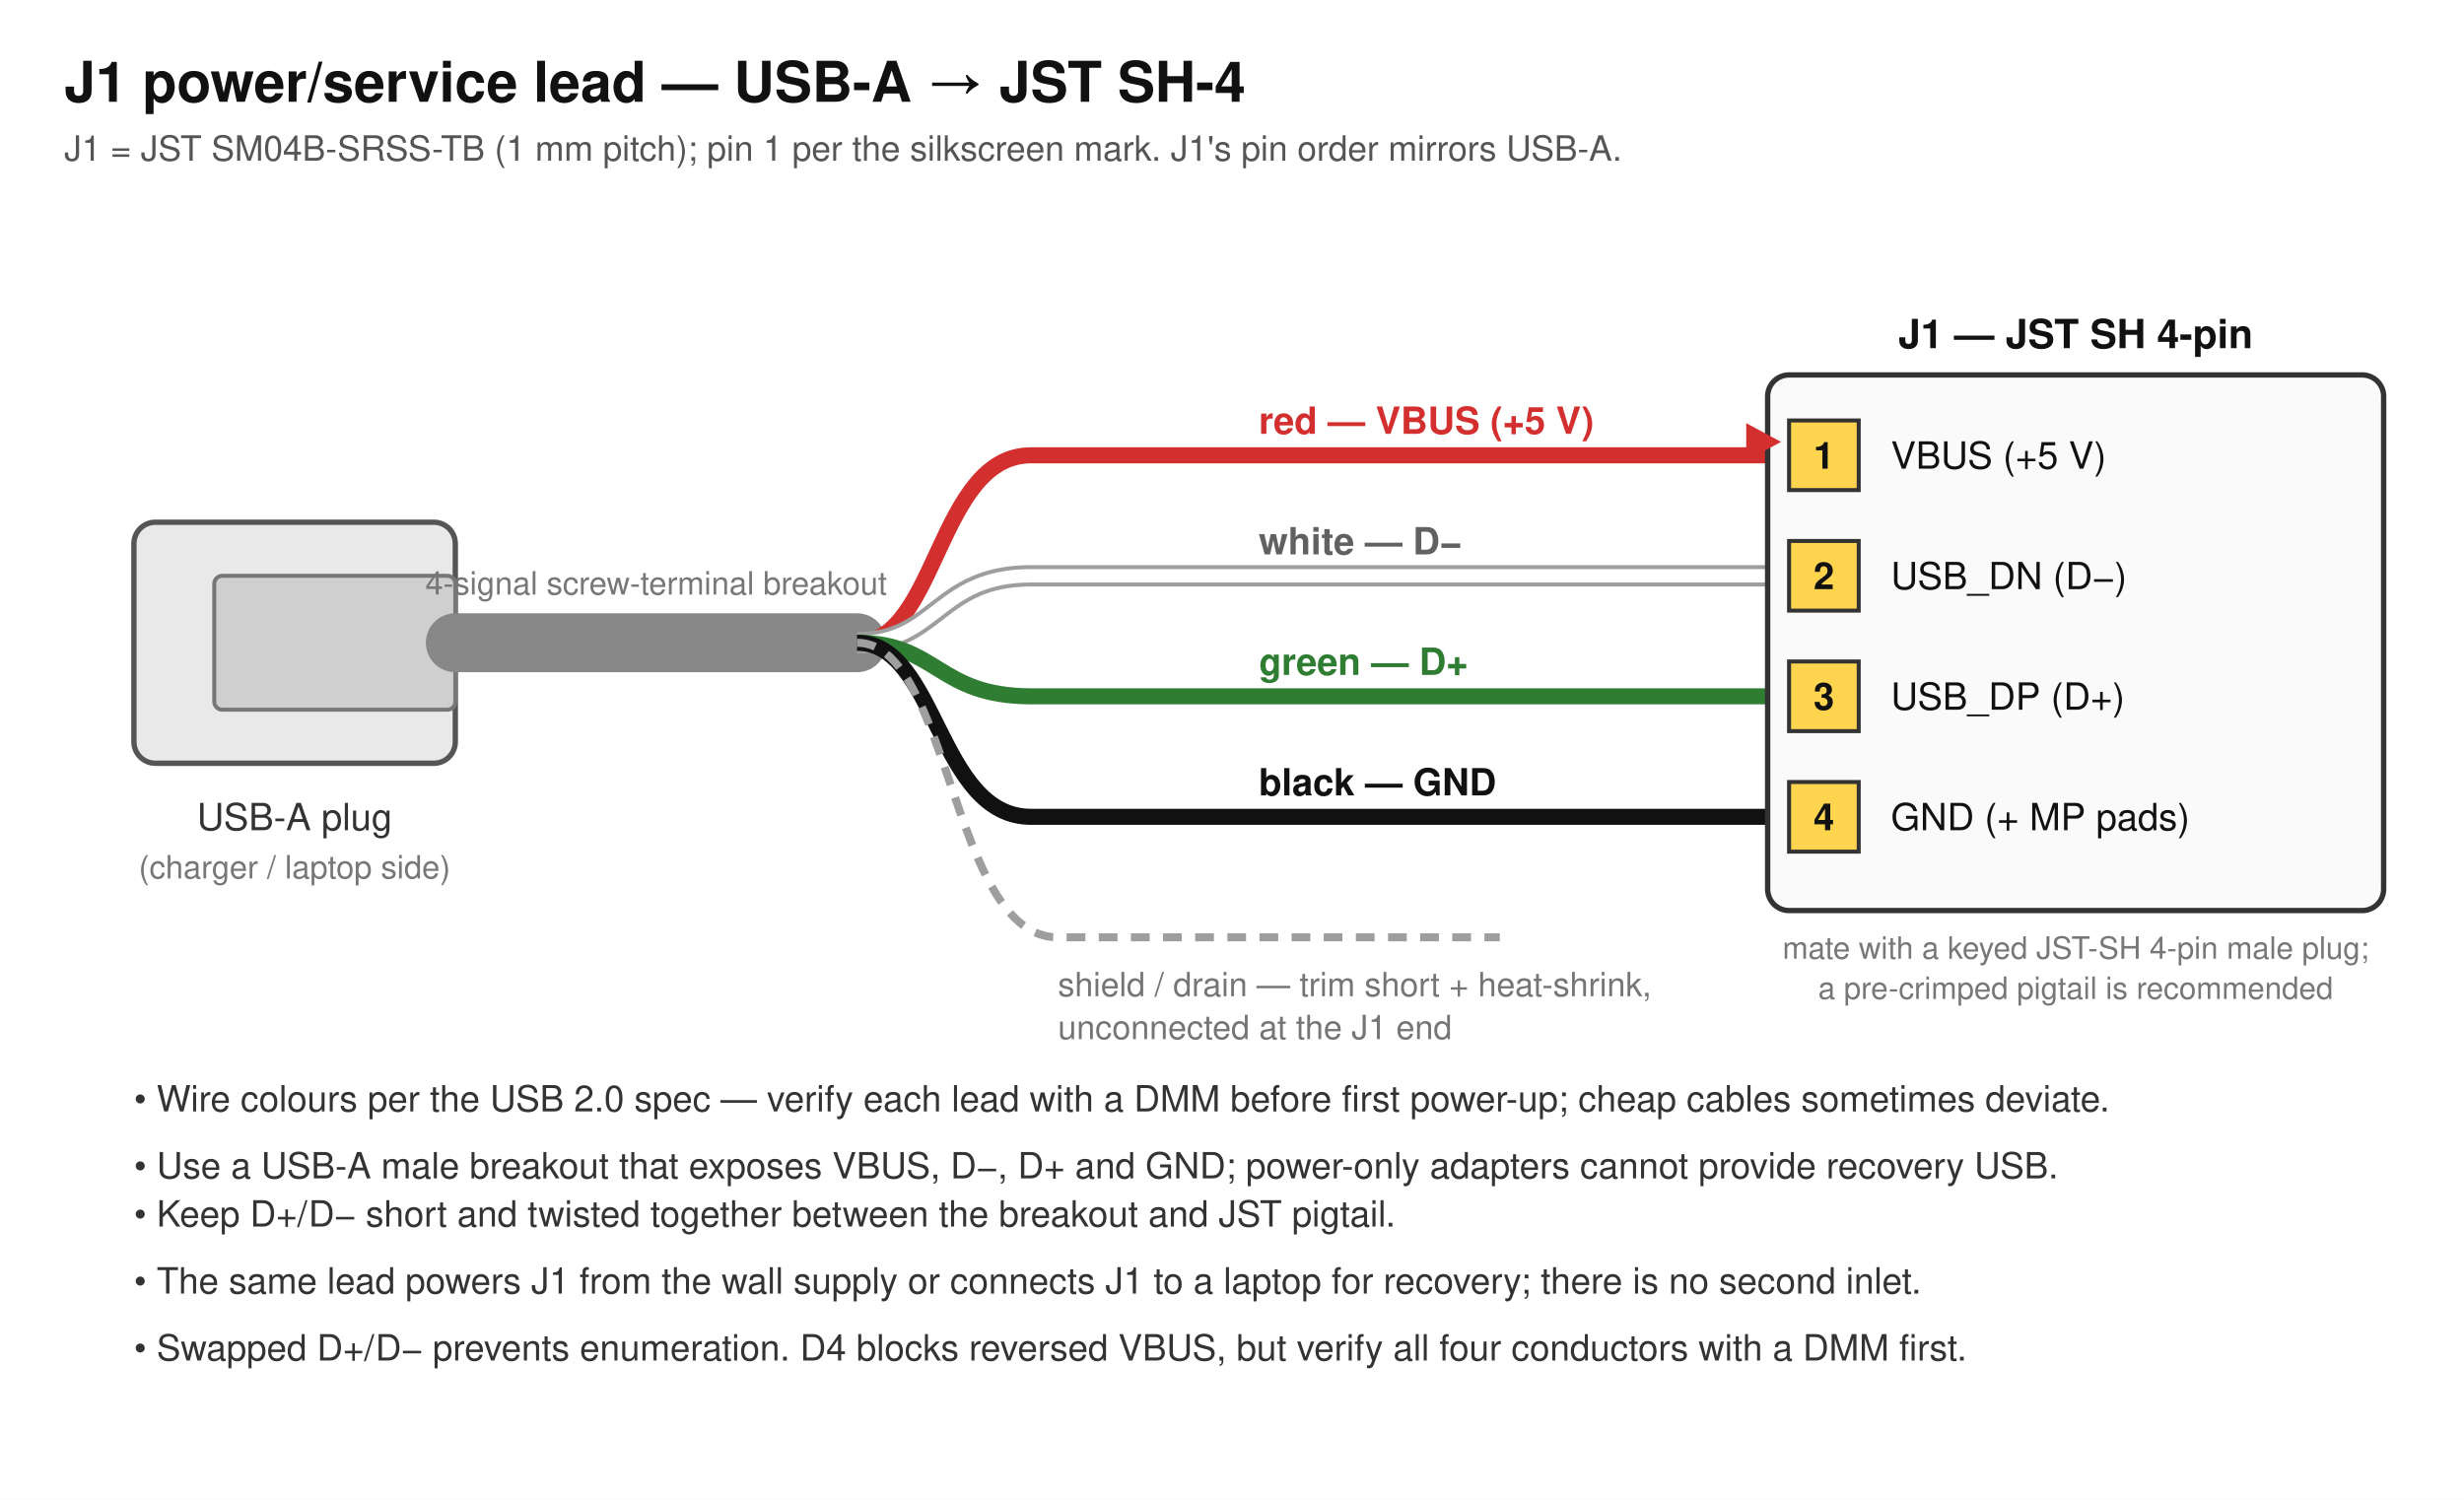
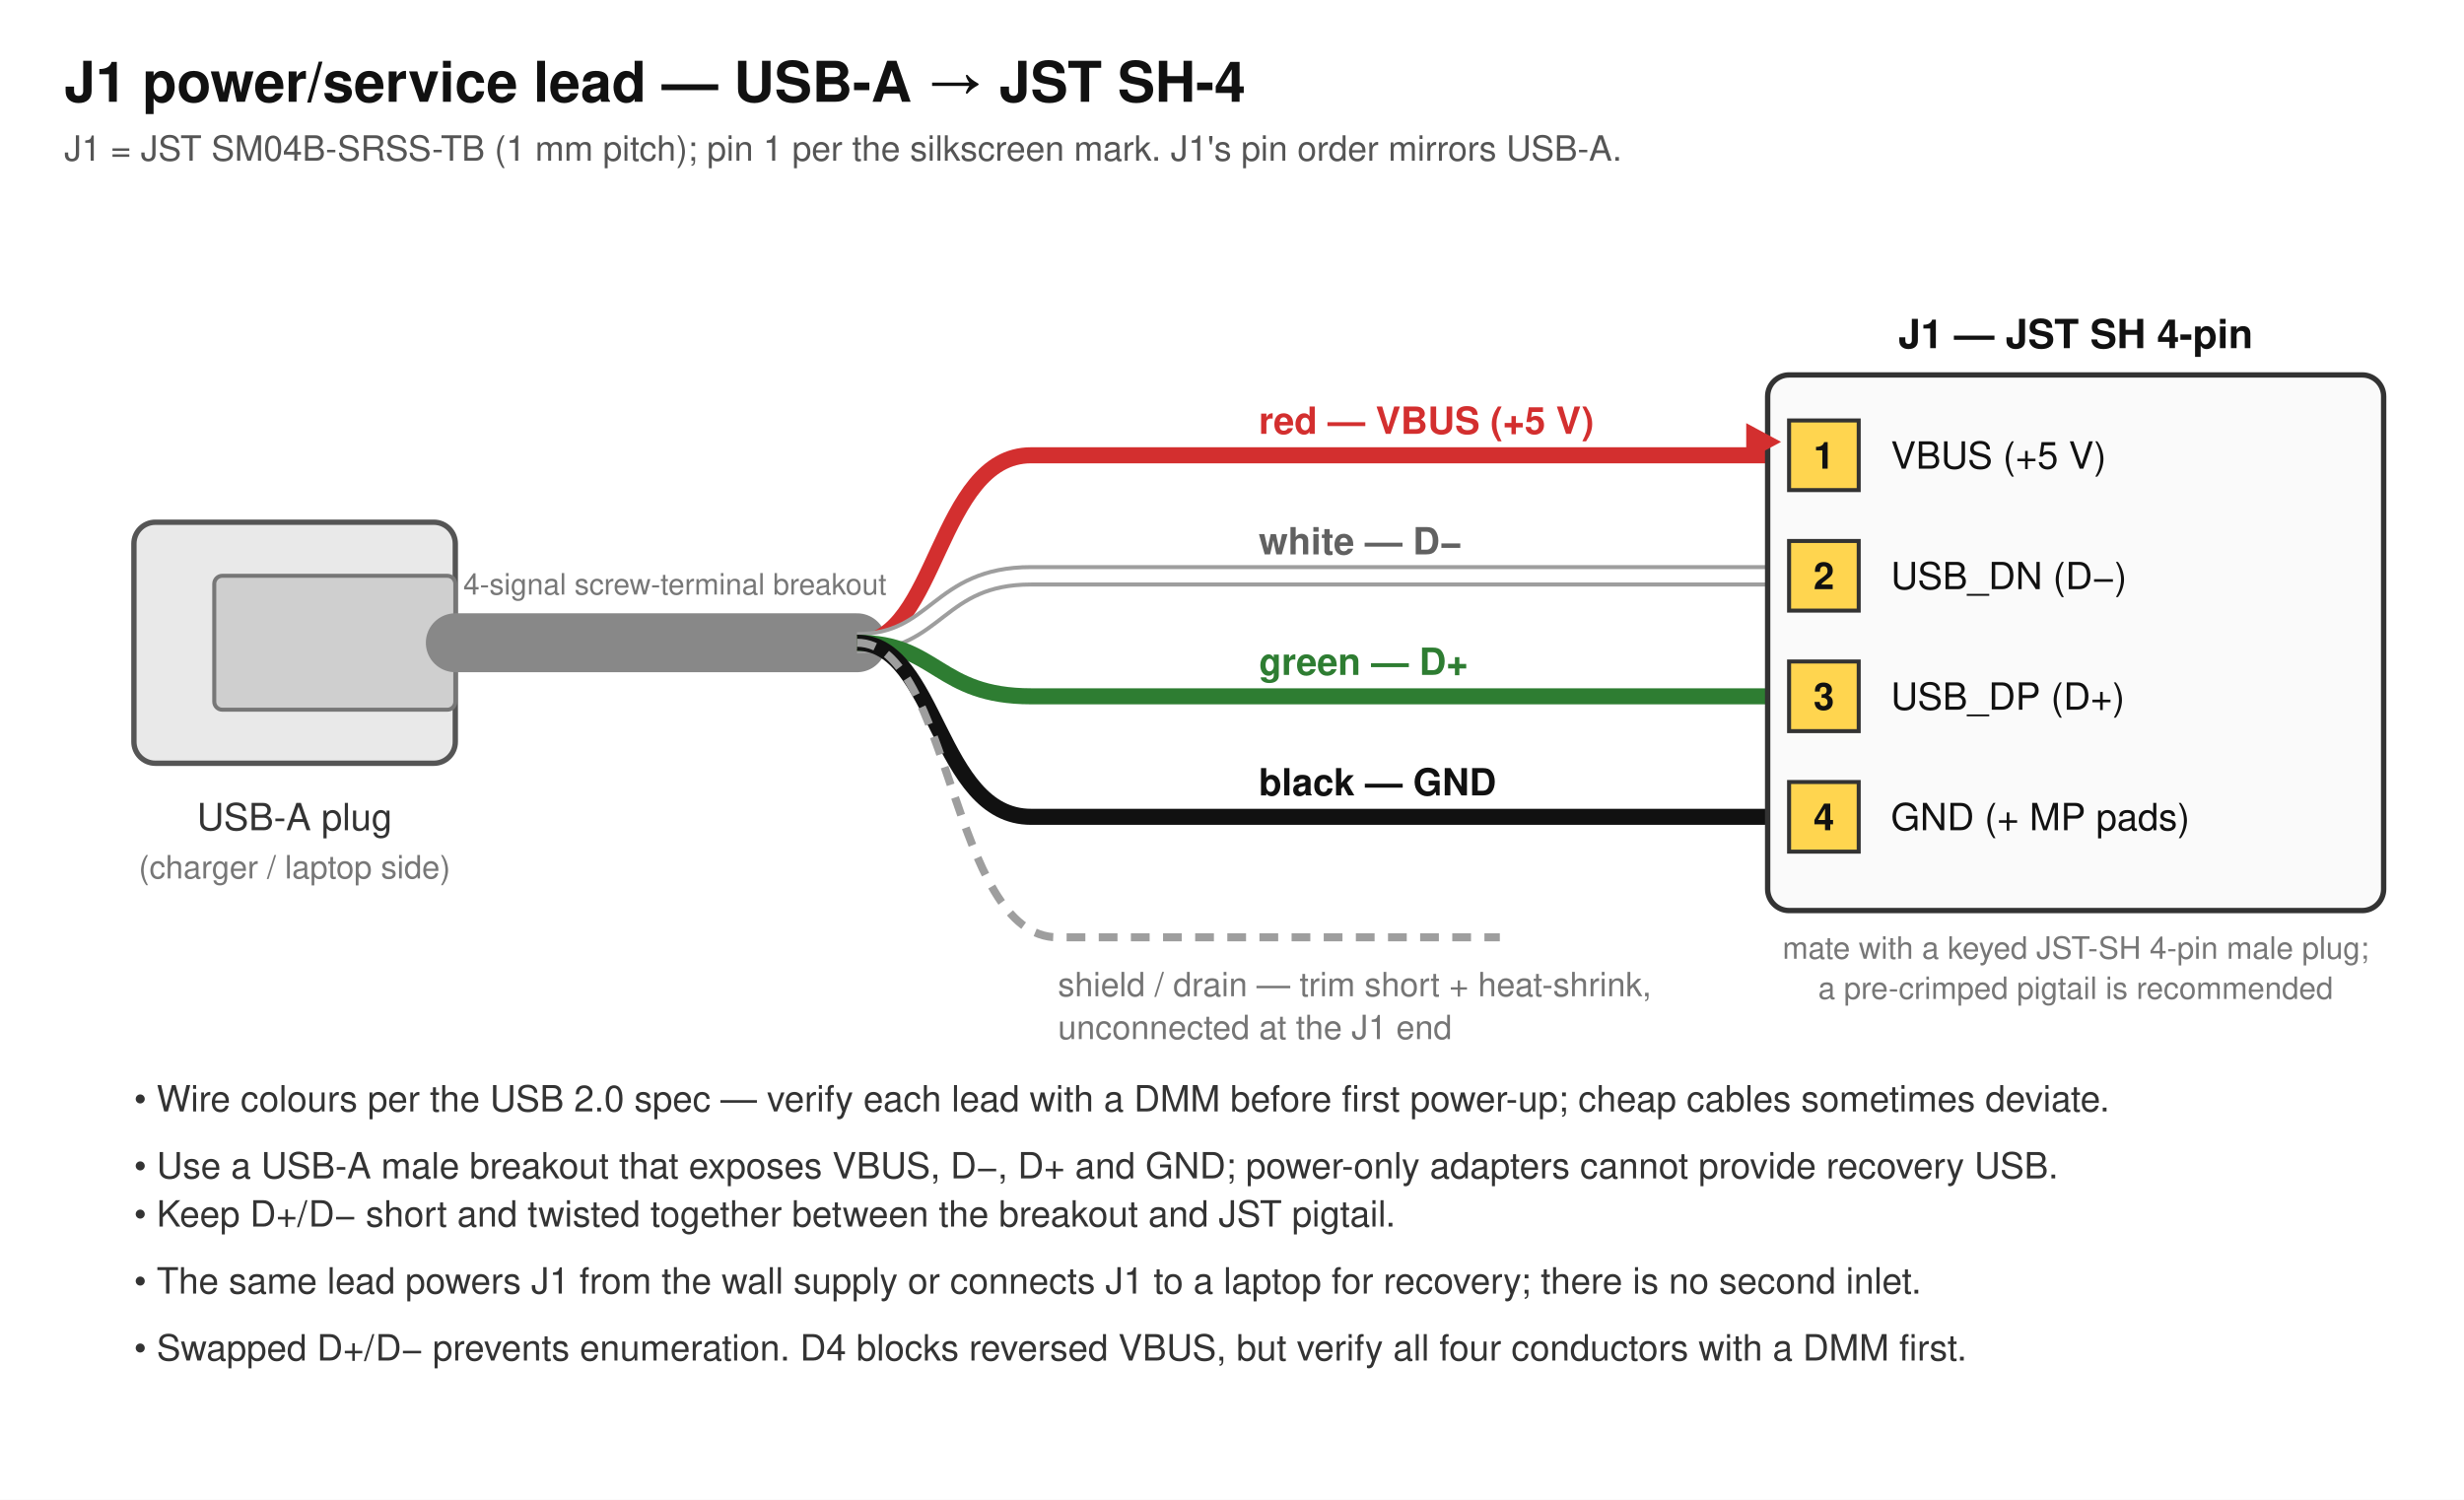
<svg xmlns="http://www.w3.org/2000/svg" viewBox="0 0 920 560" font-family="Helvetica, Arial, sans-serif">
  <rect x="0" y="0" width="920" height="560" fill="#ffffff" />
  <text x="24" y="38" font-size="21" font-weight="bold" fill="#111">J1 power/service lead — USB-A → JST SH-4</text>
  <text x="24" y="60" font-size="13" fill="#555">J1 = JST SM04B-SRSS-TB (1 mm pitch); pin 1 per the silkscreen mark. J1's pin order mirrors USB-A.</text>
  <rect x="50" y="195" width="120" height="90" rx="8" fill="#e9e9e9" stroke="#555" stroke-width="2" />
  <rect x="80" y="215" width="90" height="50" rx="3" fill="#cfcfcf" stroke="#777" stroke-width="1.5" />
  <text x="110" y="310" font-size="14" fill="#333" text-anchor="middle">USB-A plug</text>
  <text x="110" y="328" font-size="12" fill="#777" text-anchor="middle">(charger / laptop side)</text>
  <line x1="170" y1="240" x2="320" y2="240" stroke="#888" stroke-width="22" stroke-linecap="round" />
-   <text x="245" y="222" font-size="12" fill="#777" text-anchor="middle">4-signal screw-terminal breakout</text>
+   <text x="252" y="222" font-size="11" fill="#777" text-anchor="middle">4-signal screw-terminal breakout</text>
  <path d="M320 240 C 350 240, 350 170, 385 170 L 660 170" fill="none" stroke="#d32f2f" stroke-width="6" />
  <text x="470" y="162" font-size="14" fill="#d32f2f" font-weight="bold">red — VBUS (+5 V)</text>
  <path d="M320 240 C 350 240, 350 215, 385 215 L 660 215" fill="none" stroke="#9e9e9e" stroke-width="8" />
  <path d="M320 240 C 350 240, 350 215, 385 215 L 660 215" fill="none" stroke="#ffffff" stroke-width="5" />
  <text x="470" y="207" font-size="14" fill="#616161" font-weight="bold">white — D−</text>
  <path d="M320 240 C 350 240, 350 260, 385 260 L 660 260" fill="none" stroke="#2e7d32" stroke-width="6" />
  <text x="470" y="252" font-size="14" fill="#2e7d32" font-weight="bold">green — D+</text>
  <path d="M320 240 C 350 240, 350 305, 385 305 L 660 305" fill="none" stroke="#111111" stroke-width="6" />
  <text x="470" y="297" font-size="14" fill="#111" font-weight="bold">black — GND</text>
  <path d="M320 240 C 355 240, 355 350, 395 350 L 560 350" fill="none" stroke="#9e9e9e" stroke-width="3" stroke-dasharray="7 5" />
  <text x="395" y="372" font-size="12.5" fill="#757575">shield / drain — trim short + heat-shrink,</text>
  <text x="395" y="388" font-size="12.5" fill="#757575">unconnected at the J1 end</text>
  <rect x="660" y="140" width="230" height="200" rx="8" fill="#fafafa" stroke="#333" stroke-width="2" />
  <text x="775" y="130" font-size="15" font-weight="bold" fill="#111" text-anchor="middle">J1 — JST SH 4-pin</text>
  <path d="M652 158 L 665 165 L 652 172 Z" fill="#d32f2f" />
  <rect x="668" y="157" width="26" height="26" fill="#ffd54f" stroke="#333" stroke-width="1.5" />
  <text x="681" y="175" font-size="14" font-weight="bold" text-anchor="middle" fill="#111">1</text>
  <text x="706" y="175" font-size="14" fill="#111">VBUS (+5 V)</text>
  <rect x="668" y="202" width="26" height="26" fill="#ffd54f" stroke="#333" stroke-width="1.5" />
  <text x="681" y="220" font-size="14" font-weight="bold" text-anchor="middle" fill="#111">2</text>
  <text x="706" y="220" font-size="14" fill="#111">USB_DN (D−)</text>
  <rect x="668" y="247" width="26" height="26" fill="#ffd54f" stroke="#333" stroke-width="1.5" />
  <text x="681" y="265" font-size="14" font-weight="bold" text-anchor="middle" fill="#111">3</text>
  <text x="706" y="265" font-size="14" fill="#111">USB_DP (D+)</text>
  <rect x="668" y="292" width="26" height="26" fill="#ffd54f" stroke="#333" stroke-width="1.5" />
  <text x="681" y="310" font-size="14" font-weight="bold" text-anchor="middle" fill="#111">4</text>
  <text x="706" y="310" font-size="14" fill="#111">GND (+ MP pads)</text>
  <text x="775" y="358" font-size="11.5" fill="#777" text-anchor="middle">mate with a keyed JST-SH 4-pin male plug;</text>
  <text x="775" y="373" font-size="11.5" fill="#777" text-anchor="middle">a pre-crimped pigtail is recommended</text>
  <g font-size="13.5" fill="#333">
    <text x="50" y="415">• Wire colours per the USB 2.0 spec — verify each lead with a DMM before first power-up; cheap cables sometimes deviate.</text>
    <text x="50" y="440">• Use a USB-A male breakout that exposes VBUS, D−, D+ and GND; power-only adapters cannot provide recovery USB.</text>
    <text x="50" y="458">• Keep D+/D− short and twisted together between the breakout and JST pigtail.</text>
    <text x="50" y="483">• The same lead powers J1 from the wall supply or connects J1 to a laptop for recovery; there is no second inlet.</text>
    <text x="50" y="508">• Swapped D+/D− prevents enumeration. D4 blocks reversed VBUS, but verify all four conductors with a DMM first.</text>
  </g>
</svg>
